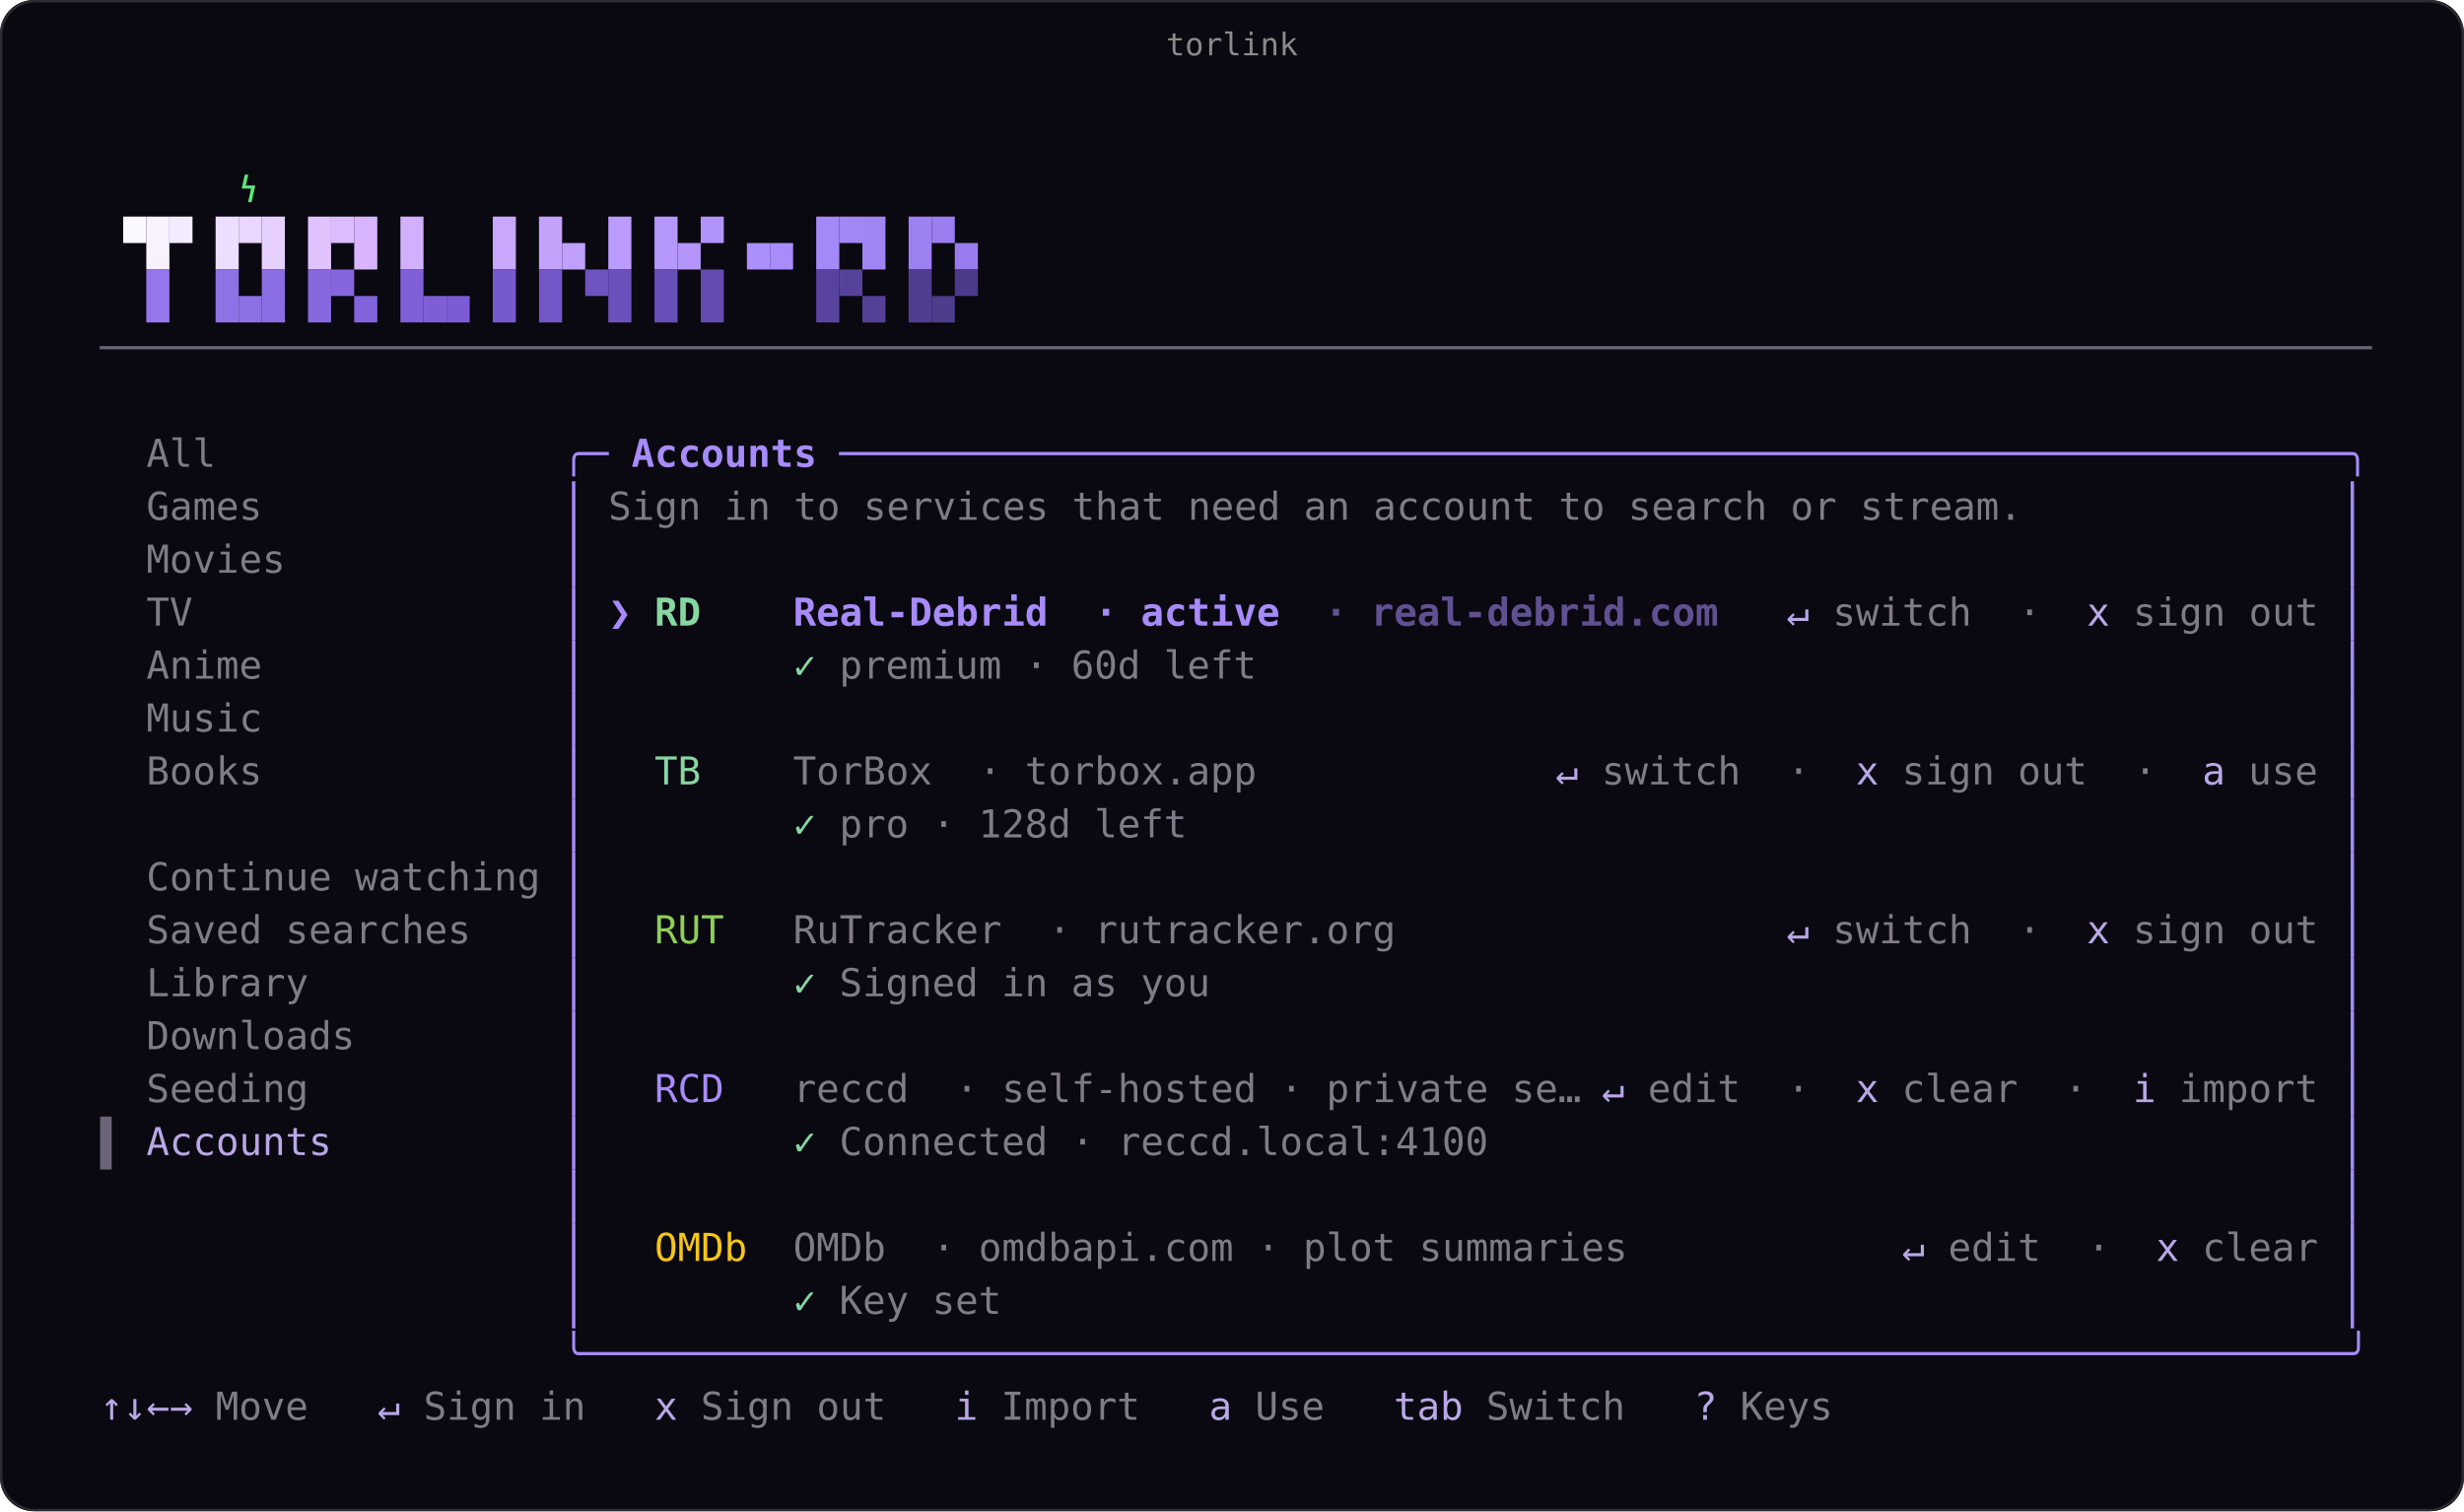
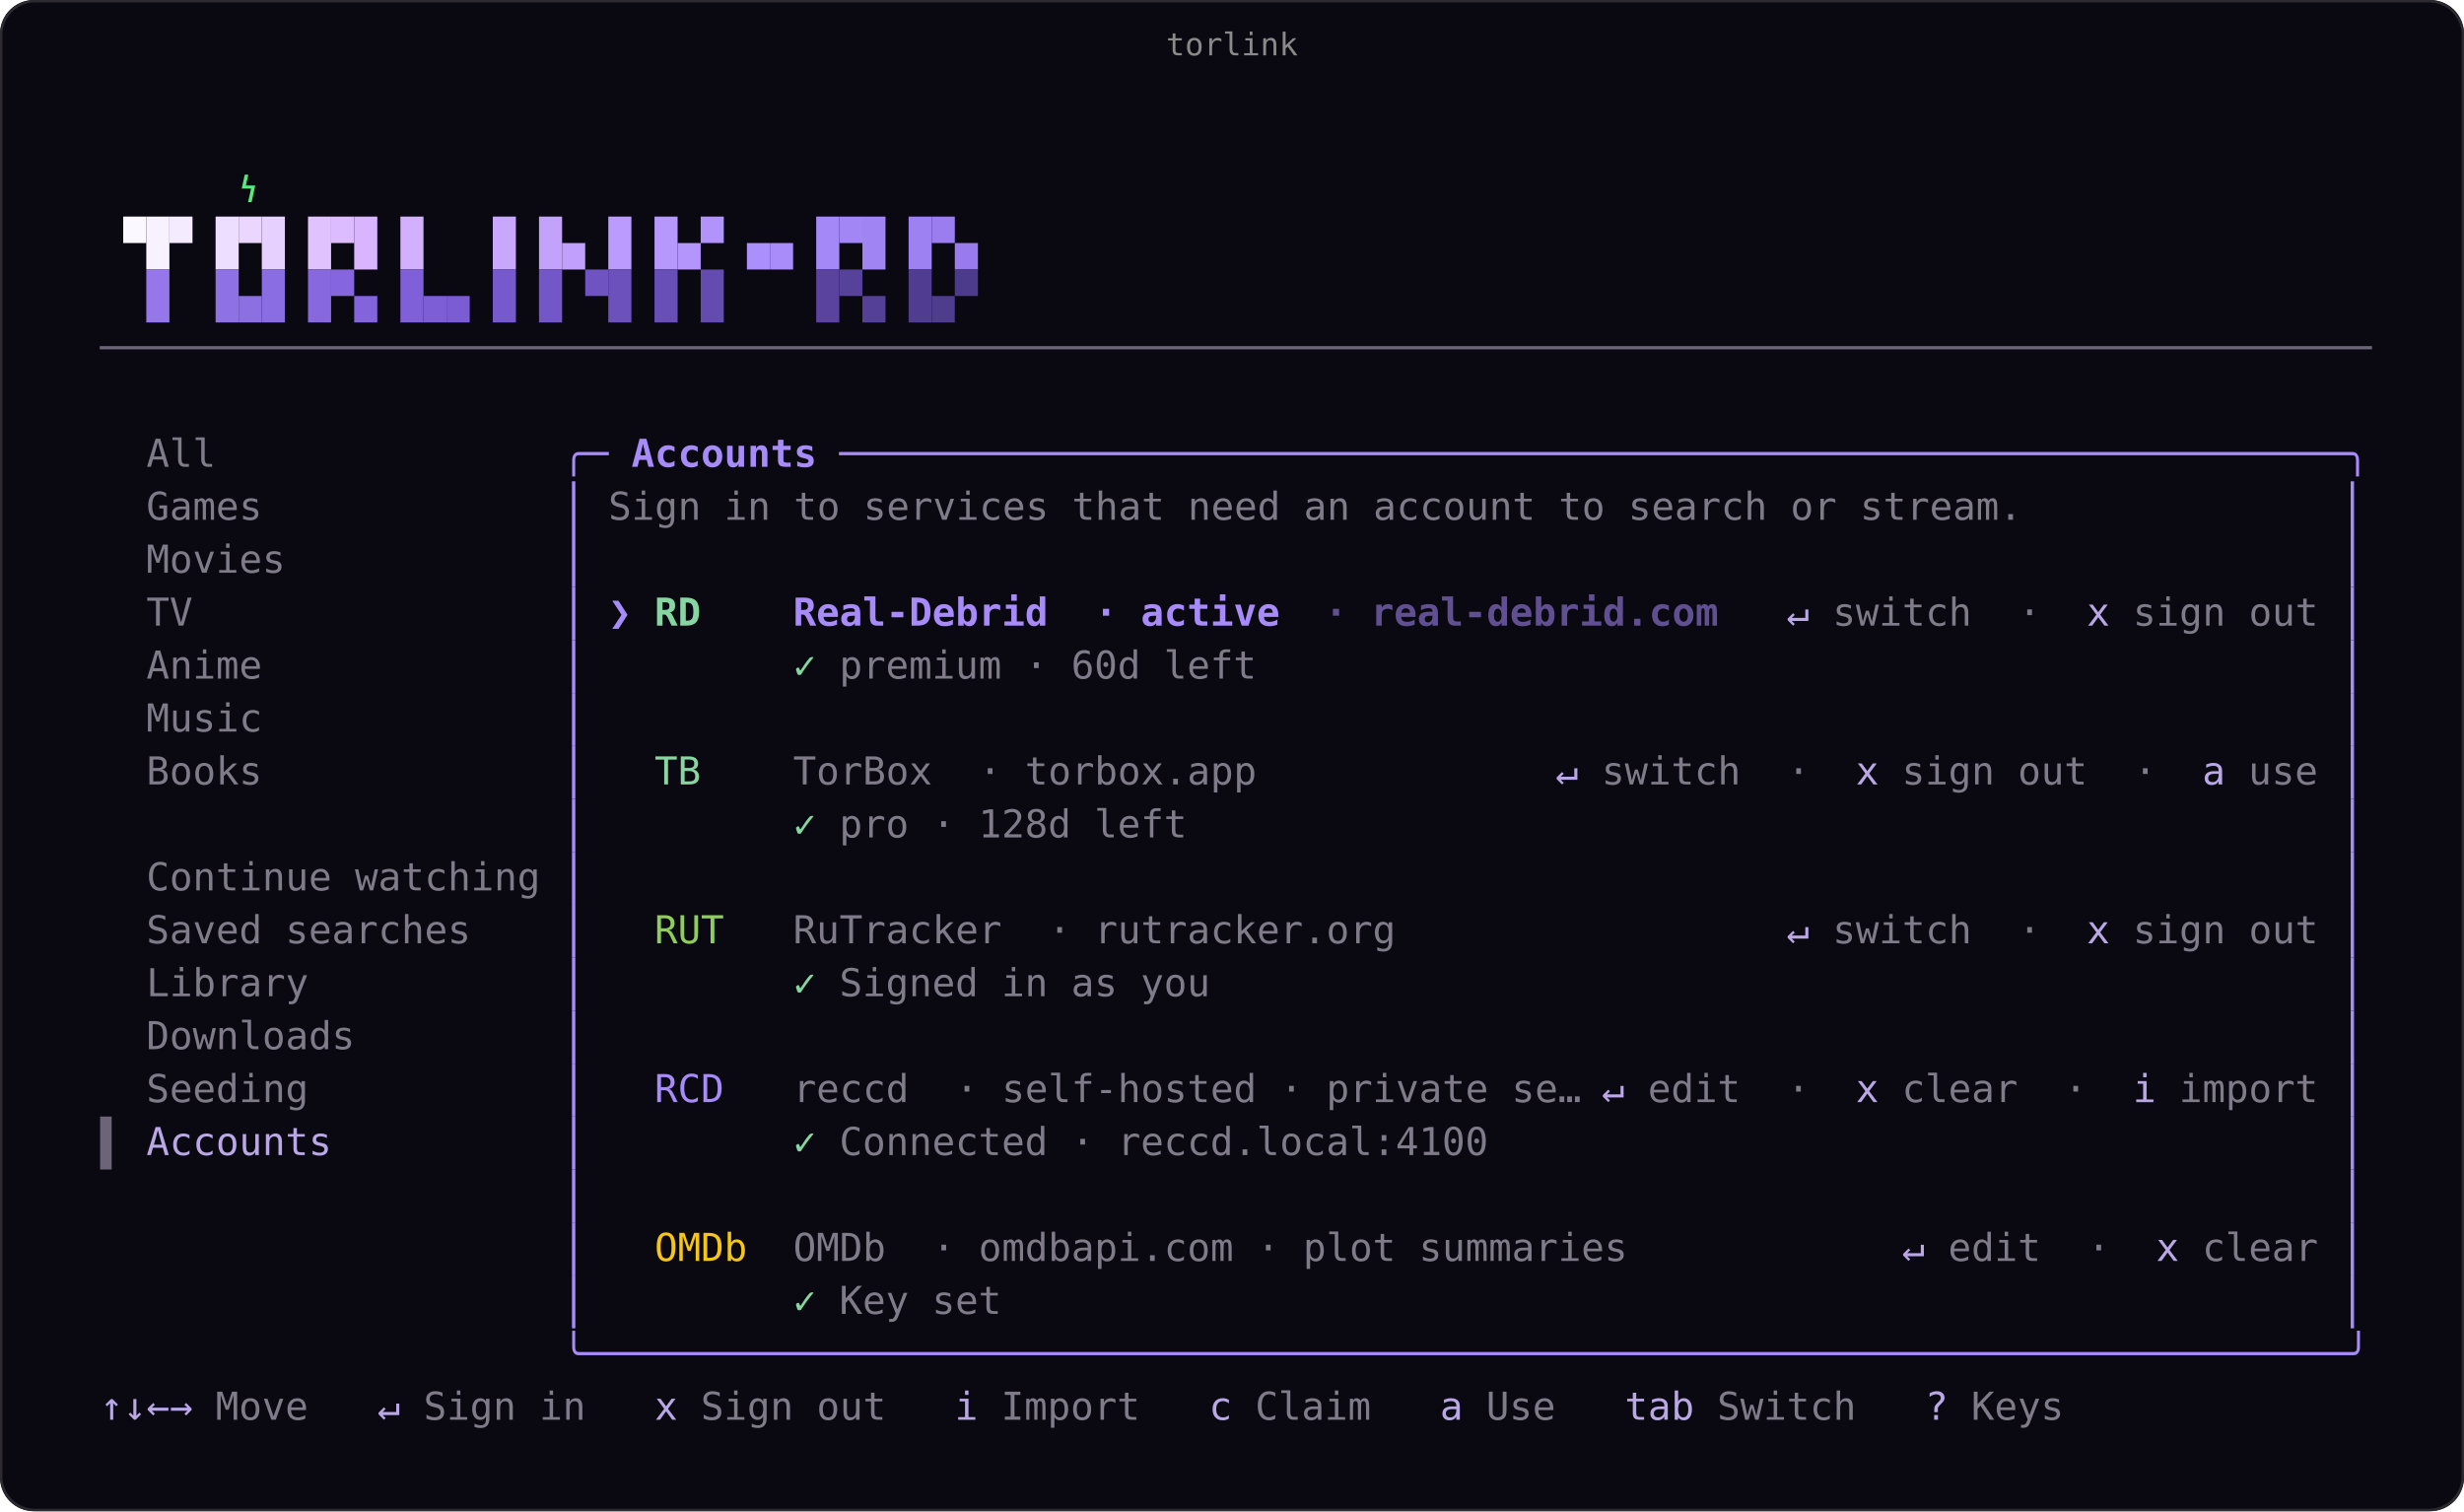
<svg xmlns="http://www.w3.org/2000/svg" width="1024" height="628" viewBox="0 0 1024 628" style="max-width: 1024px; width: 100%; height: auto;" role="img">
  <rect width="100%" height="100%" rx="14" fill="#0a0810" />
  <rect x="0.5" y="0.5" width="1023" height="627" rx="14" fill="none" stroke="#2d2b31" stroke-width="1" />
  <text x="512" y="23" text-anchor="middle" font-family="ui-monospace, &quot;Cascadia Mono&quot;, &quot;SF Mono&quot;, Menlo, Consolas, &quot;DejaVu Sans Mono&quot;, monospace" font-size="13" fill="#8a8a8a">torlink</text>
  <g font-family="ui-monospace, &quot;Cascadia Mono&quot;, &quot;SF Mono&quot;, Menlo, Consolas, &quot;DejaVu Sans Mono&quot;, monospace" font-size="16" fill="#ddd8ea">
    <text x="99.2" y="84" textLength="9.6" lengthAdjust="spacingAndGlyphs" xml:space="preserve" fill="#5ae87a" font-weight="600">𐓏</text>
    <rect x="51.2" y="90" width="9.6" height="11" fill="#fbf8ff" />
    <rect x="60.8" y="90" width="9.6" height="22" fill="#f8f1ff" />
    <rect x="70.4" y="90" width="9.6" height="11" fill="#f4ebff" />
    <rect x="89.6" y="90" width="9.6" height="22" fill="#edddff" />
    <rect x="99.2" y="90" width="9.6" height="11" fill="#ead6fe" />
    <rect x="108.8" y="90" width="9.6" height="22" fill="#e6d0fe" />
    <rect x="128" y="90" width="9.6" height="22" fill="#dfc2fe" />
    <rect x="137.6" y="90" width="9.6" height="11" fill="#dcbbfe" />
    <rect x="147.2" y="90" width="9.6" height="22" fill="#d8b5fe" />
    <rect x="166.4" y="90" width="9.6" height="22" fill="#d3b0fe" />
    <rect x="204.8" y="90" width="9.6" height="22" fill="#c8a7fd" />
    <rect x="224" y="90" width="9.6" height="22" fill="#c3a2fc" />
    <rect x="233.6" y="101" width="9.6" height="11" fill="#c0a0fc" />
    <rect x="252.8" y="90" width="9.6" height="22" fill="#bb9cfc" />
    <rect x="272" y="90" width="9.6" height="22" fill="#b697fb" />
    <rect x="281.6" y="101" width="9.6" height="11" fill="#b395fb" />
    <rect x="291.2" y="90" width="9.6" height="11" fill="#b193fb" />
    <rect x="310.4" y="101" width="9.6" height="11" fill="#ab8ffa" />
    <rect x="320" y="101" width="9.6" height="11" fill="#a98cfa" />
    <rect x="339.2" y="90" width="9.6" height="22" fill="#a488f8" />
    <rect x="348.8" y="90" width="9.6" height="11" fill="#a286f6" />
    <rect x="358.4" y="90" width="9.6" height="22" fill="#a084f4" />
    <rect x="377.6" y="90" width="9.6" height="22" fill="#9d80f1" />
    <rect x="387.2" y="90" width="9.6" height="11" fill="#9b7df0" />
    <rect x="396.8" y="101" width="9.6" height="11" fill="#997bee" />
    <rect x="60.8" y="112" width="9.6" height="22" fill="#9577eb" />
    <rect x="89.6" y="112" width="9.6" height="22" fill="#8f71e6" />
    <rect x="99.2" y="123" width="9.6" height="11" fill="#8d6fe4" />
    <rect x="108.8" y="112" width="9.6" height="22" fill="#8b6de3" />
    <rect x="128" y="112" width="9.6" height="22" fill="#8768df" />
    <rect x="137.6" y="112" width="9.6" height="11" fill="#8566de" />
    <rect x="147.2" y="123" width="9.6" height="11" fill="#8364dc" />
    <rect x="166.4" y="112" width="9.6" height="22" fill="#7f60d9" />
    <rect x="176" y="123" width="9.6" height="11" fill="#7e5ed7" />
    <rect x="185.6" y="123" width="9.6" height="11" fill="#7c5cd5" />
    <rect x="204.8" y="112" width="9.6" height="22" fill="#7759ce" />
    <rect x="224" y="112" width="9.6" height="22" fill="#7356c8" />
    <rect x="243.2" y="112" width="9.6" height="11" fill="#6f53c1" />
    <rect x="252.8" y="112" width="9.6" height="22" fill="#6c51bd" />
    <rect x="272" y="112" width="9.6" height="22" fill="#684eb7" />
    <rect x="291.2" y="112" width="9.6" height="22" fill="#644bb0" />
    <rect x="339.2" y="112" width="9.6" height="22" fill="#59439f" />
    <rect x="348.8" y="112" width="9.6" height="11" fill="#57429b" />
    <rect x="358.4" y="123" width="9.6" height="11" fill="#554098" />
    <rect x="377.6" y="112" width="9.6" height="22" fill="#503d91" />
    <rect x="387.2" y="123" width="9.6" height="11" fill="#4e3c8d" />
    <rect x="396.8" y="112" width="9.6" height="11" fill="#4c3a8a" />
    <text x="41.6" y="150" textLength="940.8" lengthAdjust="spacingAndGlyphs" xml:space="preserve" fill="#6b6577">──────────────────────────────────────────────────────────────────────────────────────────────────</text>
    <text x="60.8" y="194" textLength="28.8" lengthAdjust="spacingAndGlyphs" xml:space="preserve" fill-opacity="0.55">All</text>
    <text x="233.6" y="194" textLength="19.2" lengthAdjust="spacingAndGlyphs" xml:space="preserve" fill="#a78bfa">╭─</text>
    <text x="262.4" y="194" textLength="76.8" lengthAdjust="spacingAndGlyphs" xml:space="preserve" fill="#a78bfa" font-weight="600">Accounts</text>
    <text x="348.8" y="194" textLength="633.6" lengthAdjust="spacingAndGlyphs" xml:space="preserve" fill="#a78bfa">─────────────────────────────────────────────────────────────────╮</text>
    <text x="60.8" y="216" textLength="48" lengthAdjust="spacingAndGlyphs" xml:space="preserve" fill-opacity="0.55">Games</text>
    <rect x="237.7" y="200" width="1.4" height="22" fill="#a78bfa" />
    <text x="252.8" y="216" textLength="585.6" lengthAdjust="spacingAndGlyphs" xml:space="preserve" fill-opacity="0.55">Sign in to services that need an account to search or stream.</text>
    <rect x="976.9" y="200" width="1.4" height="22" fill="#a78bfa" />
    <text x="60.8" y="238" textLength="57.6" lengthAdjust="spacingAndGlyphs" xml:space="preserve" fill-opacity="0.55">Movies</text>
    <rect x="237.7" y="222" width="1.4" height="22" fill="#a78bfa" />
    <rect x="976.9" y="222" width="1.4" height="22" fill="#a78bfa" />
    <text x="60.8" y="260" textLength="19.2" lengthAdjust="spacingAndGlyphs" xml:space="preserve" fill-opacity="0.55">TV</text>
    <rect x="237.7" y="244" width="1.4" height="22" fill="#a78bfa" />
    <text x="252.8" y="260" textLength="9.6" lengthAdjust="spacingAndGlyphs" xml:space="preserve" fill="#a78bfa" font-weight="600">❯</text>
    <text x="272" y="260" textLength="19.2" lengthAdjust="spacingAndGlyphs" xml:space="preserve" fill="#86d6a2" font-weight="600">RD</text>
    <text x="329.6" y="260" textLength="201.6" lengthAdjust="spacingAndGlyphs" xml:space="preserve" fill="#a78bfa" font-weight="600">Real-Debrid  · active</text>
    <text x="550.4" y="260" textLength="163.2" lengthAdjust="spacingAndGlyphs" xml:space="preserve" fill="#a78bfa" fill-opacity="0.55" font-weight="600">· real-debrid.com</text>
    <text x="742.4" y="260" textLength="9.6" lengthAdjust="spacingAndGlyphs" xml:space="preserve" fill="#b9a7e6">↵</text>
    <text x="761.6" y="260" textLength="86.4" lengthAdjust="spacingAndGlyphs" xml:space="preserve" fill-opacity="0.55">switch  ·</text>
    <text x="867.2" y="260" textLength="9.6" lengthAdjust="spacingAndGlyphs" xml:space="preserve" fill="#b9a7e6">x</text>
    <text x="886.4" y="260" textLength="76.8" lengthAdjust="spacingAndGlyphs" xml:space="preserve" fill-opacity="0.55">sign out</text>
    <rect x="976.9" y="244" width="1.4" height="22" fill="#a78bfa" />
    <text x="60.8" y="282" textLength="48" lengthAdjust="spacingAndGlyphs" xml:space="preserve" fill-opacity="0.55">Anime</text>
    <rect x="237.7" y="266" width="1.4" height="22" fill="#a78bfa" />
    <text x="329.6" y="282" textLength="9.6" lengthAdjust="spacingAndGlyphs" xml:space="preserve" fill="#86d6a2">✓</text>
    <text x="348.8" y="282" textLength="172.8" lengthAdjust="spacingAndGlyphs" xml:space="preserve" fill-opacity="0.55">premium · 60d left</text>
    <rect x="976.9" y="266" width="1.4" height="22" fill="#a78bfa" />
    <text x="60.8" y="304" textLength="48" lengthAdjust="spacingAndGlyphs" xml:space="preserve" fill-opacity="0.55">Music</text>
    <rect x="237.7" y="288" width="1.4" height="22" fill="#a78bfa" />
    <rect x="976.9" y="288" width="1.4" height="22" fill="#a78bfa" />
    <text x="60.8" y="326" textLength="48" lengthAdjust="spacingAndGlyphs" xml:space="preserve" fill-opacity="0.55">Books</text>
    <rect x="237.7" y="310" width="1.4" height="22" fill="#a78bfa" />
    <text x="272" y="326" textLength="19.2" lengthAdjust="spacingAndGlyphs" xml:space="preserve" fill="#86d6a2">TB</text>
    <text x="329.6" y="326" textLength="192" lengthAdjust="spacingAndGlyphs" xml:space="preserve" fill-opacity="0.55">TorBox  · torbox.app</text>
    <text x="646.4" y="326" textLength="9.6" lengthAdjust="spacingAndGlyphs" xml:space="preserve" fill="#b9a7e6">↵</text>
    <text x="665.6" y="326" textLength="86.4" lengthAdjust="spacingAndGlyphs" xml:space="preserve" fill-opacity="0.55">switch  ·</text>
    <text x="771.2" y="326" textLength="9.6" lengthAdjust="spacingAndGlyphs" xml:space="preserve" fill="#b9a7e6">x</text>
    <text x="790.4" y="326" textLength="105.6" lengthAdjust="spacingAndGlyphs" xml:space="preserve" fill-opacity="0.55">sign out  ·</text>
    <text x="915.2" y="326" textLength="9.6" lengthAdjust="spacingAndGlyphs" xml:space="preserve" fill="#b9a7e6">a</text>
    <text x="934.4" y="326" textLength="28.8" lengthAdjust="spacingAndGlyphs" xml:space="preserve" fill-opacity="0.55">use</text>
    <rect x="976.9" y="310" width="1.4" height="22" fill="#a78bfa" />
    <rect x="237.7" y="332" width="1.4" height="22" fill="#a78bfa" />
    <text x="329.6" y="348" textLength="9.6" lengthAdjust="spacingAndGlyphs" xml:space="preserve" fill="#86d6a2">✓</text>
    <text x="348.8" y="348" textLength="144" lengthAdjust="spacingAndGlyphs" xml:space="preserve" fill-opacity="0.55">pro · 128d left</text>
    <rect x="976.9" y="332" width="1.4" height="22" fill="#a78bfa" />
    <text x="60.8" y="370" textLength="163.2" lengthAdjust="spacingAndGlyphs" xml:space="preserve" fill-opacity="0.55">Continue watching</text>
    <rect x="237.7" y="354" width="1.4" height="22" fill="#a78bfa" />
    <rect x="976.9" y="354" width="1.4" height="22" fill="#a78bfa" />
    <text x="60.8" y="392" textLength="134.4" lengthAdjust="spacingAndGlyphs" xml:space="preserve" fill-opacity="0.55">Saved searches</text>
    <rect x="237.7" y="376" width="1.4" height="22" fill="#a78bfa" />
    <text x="272" y="392" textLength="28.8" lengthAdjust="spacingAndGlyphs" xml:space="preserve" fill="#8fce5a">RUT</text>
    <text x="329.6" y="392" textLength="249.6" lengthAdjust="spacingAndGlyphs" xml:space="preserve" fill-opacity="0.55">RuTracker  · rutracker.org</text>
    <text x="742.4" y="392" textLength="9.6" lengthAdjust="spacingAndGlyphs" xml:space="preserve" fill="#b9a7e6">↵</text>
    <text x="761.6" y="392" textLength="86.4" lengthAdjust="spacingAndGlyphs" xml:space="preserve" fill-opacity="0.55">switch  ·</text>
    <text x="867.2" y="392" textLength="9.6" lengthAdjust="spacingAndGlyphs" xml:space="preserve" fill="#b9a7e6">x</text>
    <text x="886.4" y="392" textLength="76.8" lengthAdjust="spacingAndGlyphs" xml:space="preserve" fill-opacity="0.55">sign out</text>
    <rect x="976.9" y="376" width="1.4" height="22" fill="#a78bfa" />
    <text x="60.8" y="414" textLength="67.2" lengthAdjust="spacingAndGlyphs" xml:space="preserve" fill-opacity="0.55">Library</text>
    <rect x="237.7" y="398" width="1.4" height="22" fill="#a78bfa" />
    <text x="329.6" y="414" textLength="9.6" lengthAdjust="spacingAndGlyphs" xml:space="preserve" fill="#86d6a2">✓</text>
    <text x="348.8" y="414" textLength="153.6" lengthAdjust="spacingAndGlyphs" xml:space="preserve" fill-opacity="0.55">Signed in as you</text>
    <rect x="976.9" y="398" width="1.4" height="22" fill="#a78bfa" />
    <text x="60.8" y="436" textLength="86.4" lengthAdjust="spacingAndGlyphs" xml:space="preserve" fill-opacity="0.55">Downloads</text>
    <rect x="237.7" y="420" width="1.4" height="22" fill="#a78bfa" />
    <rect x="976.9" y="420" width="1.4" height="22" fill="#a78bfa" />
    <text x="60.8" y="458" textLength="67.2" lengthAdjust="spacingAndGlyphs" xml:space="preserve" fill-opacity="0.55">Seeding</text>
    <rect x="237.7" y="442" width="1.4" height="22" fill="#a78bfa" />
    <text x="272" y="458" textLength="28.8" lengthAdjust="spacingAndGlyphs" xml:space="preserve" fill="#a78bfa">RCD</text>
    <text x="329.6" y="458" textLength="326.4" lengthAdjust="spacingAndGlyphs" xml:space="preserve" fill-opacity="0.55">reccd  · self-hosted · private se…</text>
    <text x="665.6" y="458" textLength="9.6" lengthAdjust="spacingAndGlyphs" xml:space="preserve" fill="#b9a7e6">↵</text>
    <text x="684.8" y="458" textLength="67.2" lengthAdjust="spacingAndGlyphs" xml:space="preserve" fill-opacity="0.55">edit  ·</text>
    <text x="771.2" y="458" textLength="9.6" lengthAdjust="spacingAndGlyphs" xml:space="preserve" fill="#b9a7e6">x</text>
    <text x="790.4" y="458" textLength="76.8" lengthAdjust="spacingAndGlyphs" xml:space="preserve" fill-opacity="0.55">clear  ·</text>
    <text x="886.4" y="458" textLength="9.6" lengthAdjust="spacingAndGlyphs" xml:space="preserve" fill="#b9a7e6">i</text>
    <text x="905.6" y="458" textLength="57.6" lengthAdjust="spacingAndGlyphs" xml:space="preserve" fill-opacity="0.55">import</text>
    <rect x="976.9" y="442" width="1.4" height="22" fill="#a78bfa" />
    <rect x="41.6" y="464" width="4.8" height="22" fill="#6b6577" />
    <text x="60.8" y="480" textLength="76.8" lengthAdjust="spacingAndGlyphs" xml:space="preserve" fill="#b9a7e6">Accounts</text>
    <rect x="237.7" y="464" width="1.4" height="22" fill="#a78bfa" />
    <text x="329.6" y="480" textLength="9.6" lengthAdjust="spacingAndGlyphs" xml:space="preserve" fill="#86d6a2">✓</text>
    <text x="348.8" y="480" textLength="268.8" lengthAdjust="spacingAndGlyphs" xml:space="preserve" fill-opacity="0.55">Connected · reccd.local:4100</text>
    <rect x="976.9" y="464" width="1.4" height="22" fill="#a78bfa" />
    <rect x="237.7" y="486" width="1.4" height="22" fill="#a78bfa" />
    <rect x="976.9" y="486" width="1.4" height="22" fill="#a78bfa" />
    <rect x="237.7" y="508" width="1.4" height="22" fill="#a78bfa" />
    <text x="272" y="524" textLength="38.4" lengthAdjust="spacingAndGlyphs" xml:space="preserve" fill="#f5c518">OMDb</text>
    <text x="329.6" y="524" textLength="345.6" lengthAdjust="spacingAndGlyphs" xml:space="preserve" fill-opacity="0.55">OMDb  · omdbapi.com · plot summaries</text>
    <text x="790.4" y="524" textLength="9.6" lengthAdjust="spacingAndGlyphs" xml:space="preserve" fill="#b9a7e6">↵</text>
    <text x="809.6" y="524" textLength="67.2" lengthAdjust="spacingAndGlyphs" xml:space="preserve" fill-opacity="0.55">edit  ·</text>
    <text x="896" y="524" textLength="9.6" lengthAdjust="spacingAndGlyphs" xml:space="preserve" fill="#b9a7e6">x</text>
    <text x="915.2" y="524" textLength="48" lengthAdjust="spacingAndGlyphs" xml:space="preserve" fill-opacity="0.55">clear</text>
    <rect x="976.9" y="508" width="1.4" height="22" fill="#a78bfa" />
    <rect x="237.7" y="530" width="1.4" height="22" fill="#a78bfa" />
    <text x="329.6" y="546" textLength="9.6" lengthAdjust="spacingAndGlyphs" xml:space="preserve" fill="#86d6a2">✓</text>
    <text x="348.8" y="546" textLength="67.2" lengthAdjust="spacingAndGlyphs" xml:space="preserve" fill-opacity="0.55">Key set</text>
    <rect x="976.9" y="530" width="1.4" height="22" fill="#a78bfa" />
    <text x="233.6" y="568" textLength="748.8" lengthAdjust="spacingAndGlyphs" xml:space="preserve" fill="#a78bfa">╰────────────────────────────────────────────────────────────────────────────╯</text>
    <text x="41.6" y="590" textLength="38.4" lengthAdjust="spacingAndGlyphs" xml:space="preserve" fill="#b9a7e6">↑↓←→</text>
    <text x="89.6" y="590" textLength="38.4" lengthAdjust="spacingAndGlyphs" xml:space="preserve" fill-opacity="0.55">Move</text>
    <text x="156.8" y="590" textLength="9.6" lengthAdjust="spacingAndGlyphs" xml:space="preserve" fill="#b9a7e6">↵</text>
    <text x="176" y="590" textLength="67.2" lengthAdjust="spacingAndGlyphs" xml:space="preserve" fill-opacity="0.55">Sign in</text>
    <text x="272" y="590" textLength="9.6" lengthAdjust="spacingAndGlyphs" xml:space="preserve" fill="#b9a7e6">x</text>
    <text x="291.2" y="590" textLength="76.8" lengthAdjust="spacingAndGlyphs" xml:space="preserve" fill-opacity="0.55">Sign out</text>
    <text x="396.8" y="590" textLength="9.6" lengthAdjust="spacingAndGlyphs" xml:space="preserve" fill="#b9a7e6">i</text>
    <text x="416" y="590" textLength="57.6" lengthAdjust="spacingAndGlyphs" xml:space="preserve" fill-opacity="0.55">Import</text>
-     <text x="502.4" y="590" textLength="9.6" lengthAdjust="spacingAndGlyphs" xml:space="preserve" fill="#b9a7e6">a</text>
-     <text x="521.6" y="590" textLength="28.8" lengthAdjust="spacingAndGlyphs" xml:space="preserve" fill-opacity="0.55">Use</text>
-     <text x="579.2" y="590" textLength="28.8" lengthAdjust="spacingAndGlyphs" xml:space="preserve" fill="#b9a7e6">tab</text>
-     <text x="617.6" y="590" textLength="57.6" lengthAdjust="spacingAndGlyphs" xml:space="preserve" fill-opacity="0.55">Switch</text>
-     <text x="704" y="590" textLength="9.6" lengthAdjust="spacingAndGlyphs" xml:space="preserve" fill="#b9a7e6">?</text>
-     <text x="723.2" y="590" textLength="38.4" lengthAdjust="spacingAndGlyphs" xml:space="preserve" fill-opacity="0.55">Keys</text>
+     <text x="502.4" y="590" textLength="9.6" lengthAdjust="spacingAndGlyphs" xml:space="preserve" fill="#b9a7e6">c</text>
+     <text x="521.6" y="590" textLength="48" lengthAdjust="spacingAndGlyphs" xml:space="preserve" fill-opacity="0.55">Claim</text>
+     <text x="598.4" y="590" textLength="9.6" lengthAdjust="spacingAndGlyphs" xml:space="preserve" fill="#b9a7e6">a</text>
+     <text x="617.6" y="590" textLength="28.8" lengthAdjust="spacingAndGlyphs" xml:space="preserve" fill-opacity="0.55">Use</text>
+     <text x="675.2" y="590" textLength="28.8" lengthAdjust="spacingAndGlyphs" xml:space="preserve" fill="#b9a7e6">tab</text>
+     <text x="713.6" y="590" textLength="57.6" lengthAdjust="spacingAndGlyphs" xml:space="preserve" fill-opacity="0.55">Switch</text>
+     <text x="800" y="590" textLength="9.6" lengthAdjust="spacingAndGlyphs" xml:space="preserve" fill="#b9a7e6">?</text>
+     <text x="819.2" y="590" textLength="38.4" lengthAdjust="spacingAndGlyphs" xml:space="preserve" fill-opacity="0.55">Keys</text>
  </g>
</svg>
